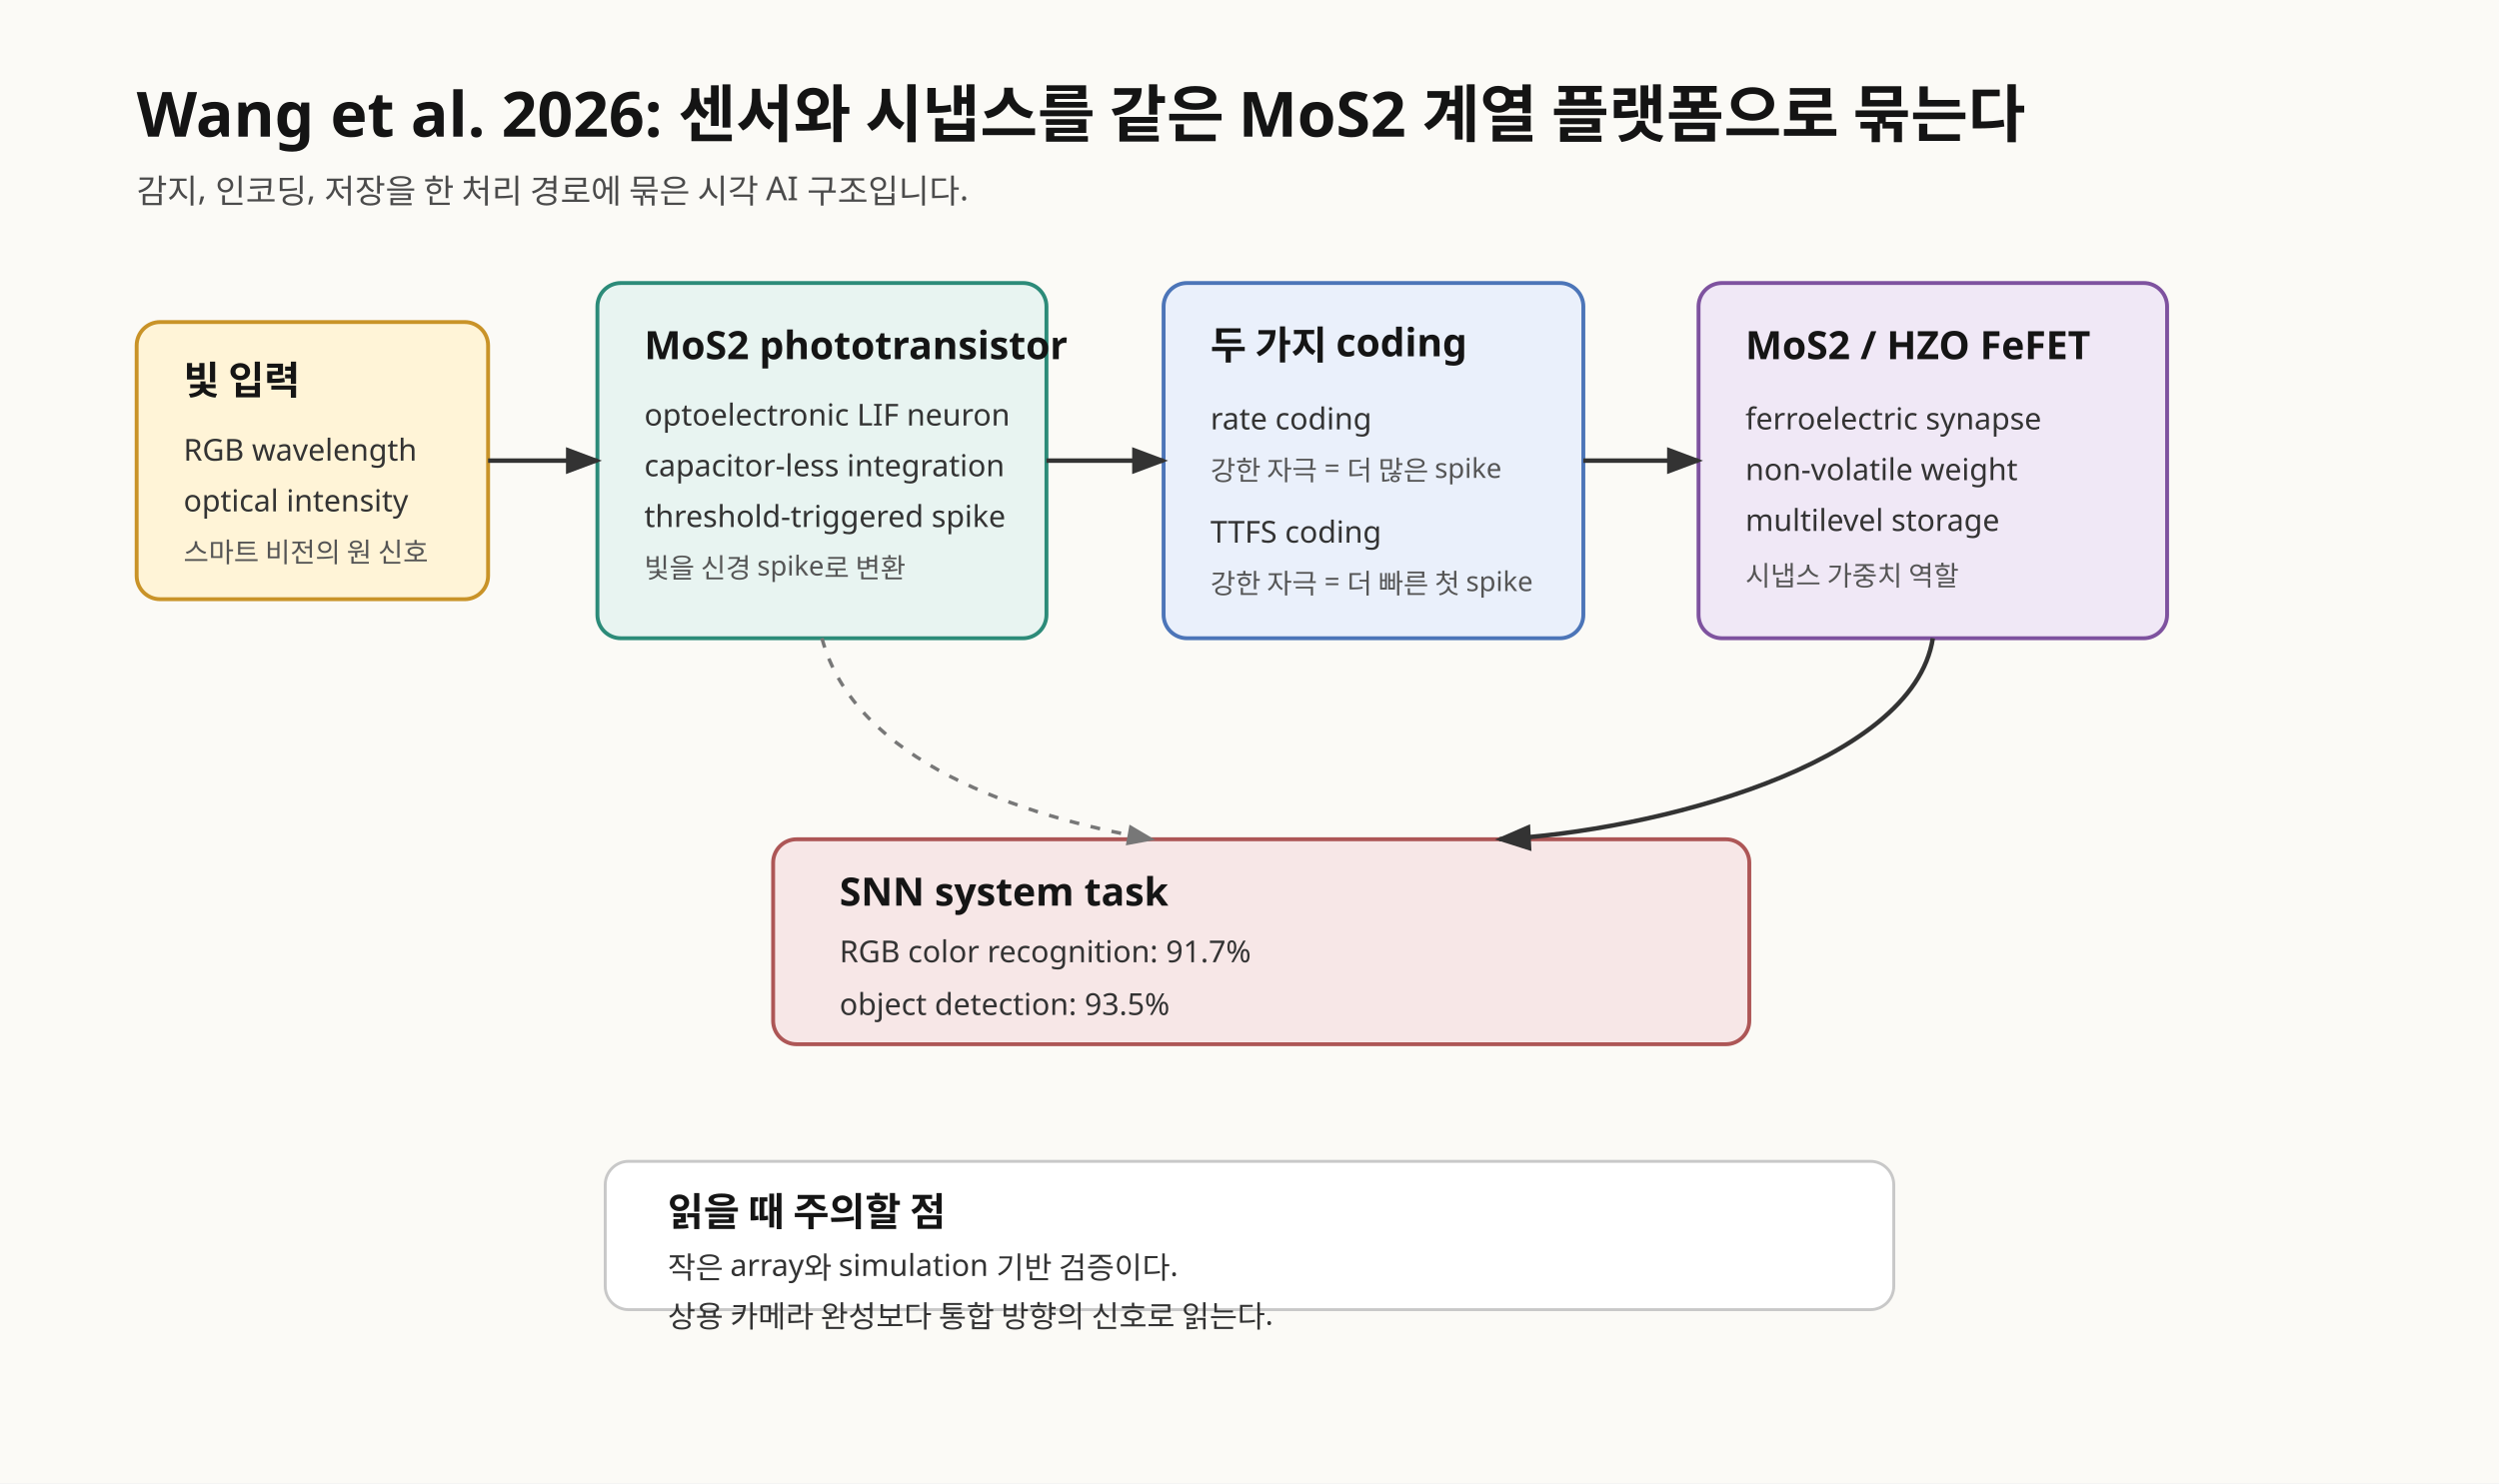
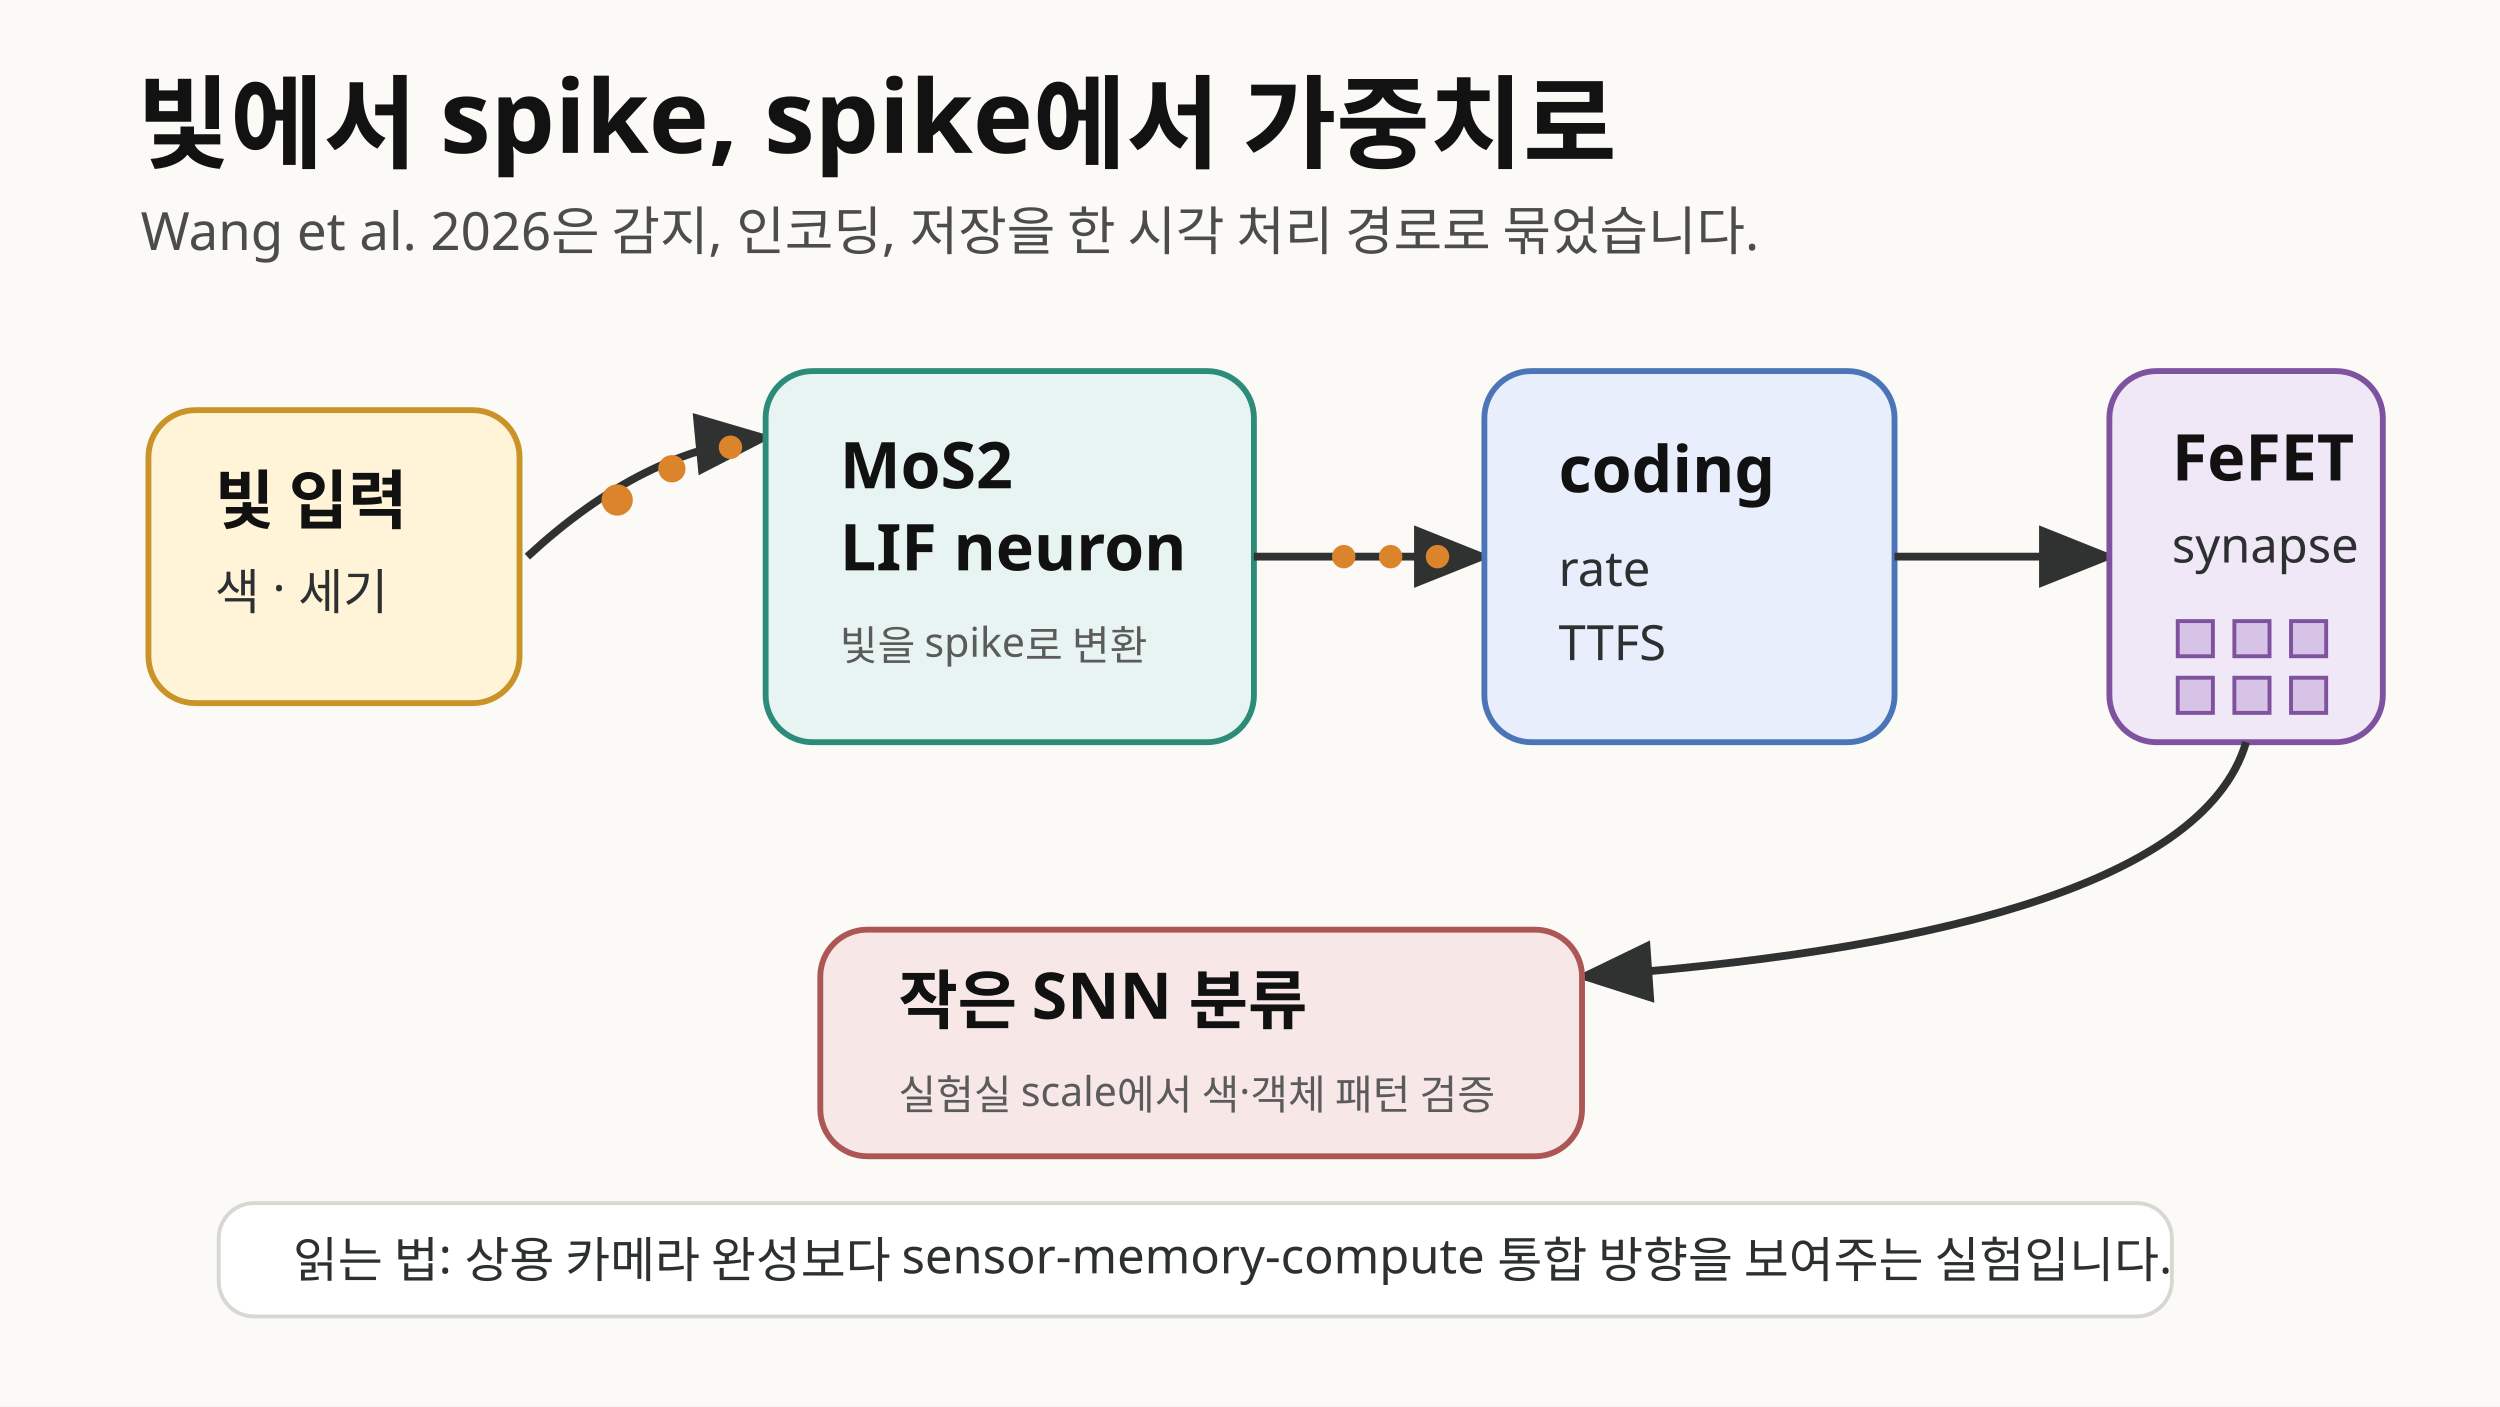
- <svg xmlns="http://www.w3.org/2000/svg" width="1280" height="760" viewBox="0 0 1280 760" role="img" aria-labelledby="title desc">
+ <svg xmlns="http://www.w3.org/2000/svg" width="1280" height="720" viewBox="0 0 1280 720" role="img" aria-labelledby="title desc">
  <defs>
    <style>
      .bg { fill: #fbfaf6; }
-       .title { font: 700 32px "Segoe UI", "Malgun Gothic", sans-serif; fill: #141414; }
-       .subtitle { font: 400 17px "Segoe UI", "Malgun Gothic", sans-serif; fill: #4b4b4b; }
-       .label { font: 700 20px "Segoe UI", "Malgun Gothic", sans-serif; fill: #151515; }
-       .body { font: 400 15.5px "Segoe UI", "Malgun Gothic", sans-serif; fill: #333; }
-       .small { font: 400 14px "Segoe UI", "Malgun Gothic", sans-serif; fill: #555; }
-       .card { rx: 12; stroke-width: 2; }
+       .title { font: 800 52px "Segoe UI", "Malgun Gothic", sans-serif; fill: #121212; }
+       .subtitle { font: 400 27px "Segoe UI", "Malgun Gothic", sans-serif; fill: #4c4c4c; }
+       .card { stroke-width: 3; rx: 24; }
      .light { fill: #fff4d7; stroke: #c99328; }
      .neuron { fill: #e8f4f1; stroke: #2c8b79; }
-       .code { fill: #eaf0fb; stroke: #4c75b8; }
+       .code { fill: #e8eefb; stroke: #4c75b8; }
      .syn { fill: #f0e8f6; stroke: #7e529f; }
      .task { fill: #f7e7e7; stroke: #ad5656; }
-       .warn { fill: #fff; stroke: #c8c8c8; stroke-width: 1.5; rx: 12; }
-       .arrow { stroke: #333; stroke-width: 2.3; fill: none; marker-end: url(#arrow); }
-       .dash { stroke: #777; stroke-width: 1.8; fill: none; stroke-dasharray: 5 6; marker-end: url(#arrowSoft); }
+       .h { font: 800 33px "Segoe UI", "Malgun Gothic", sans-serif; fill: #111; }
+       .b { font: 500 25px "Segoe UI", "Malgun Gothic", sans-serif; fill: #2d3030; }
+       .s { font: 500 21px "Segoe UI", "Malgun Gothic", sans-serif; fill: #5b5b5b; }
+       .note { fill: #fff; stroke: #d7d8d1; stroke-width: 2; rx: 18; }
+       .arrow { stroke: #303231; stroke-width: 4; fill: none; marker-end: url(#arrow); }
+       .spike { fill: #dc842c; }
+       .grid { fill: #d6c3e6; stroke: #7e529f; stroke-width: 2; }
    </style>
-     <marker id="arrow" markerWidth="10" markerHeight="10" refX="7" refY="3" orient="auto" markerUnits="strokeWidth">
-       <path d="M0,0 L0,6 L8,3 z" fill="#333" />
-     </marker>
-     <marker id="arrowSoft" markerWidth="10" markerHeight="10" refX="7" refY="3" orient="auto" markerUnits="strokeWidth">
-       <path d="M0,0 L0,6 L8,3 z" fill="#777" />
+     <marker id="arrow" markerWidth="12" markerHeight="12" refX="9" refY="4" orient="auto" markerUnits="strokeWidth">
+       <path d="M0,0 L0,8 L10,4 z" fill="#303231" />
    </marker>
  </defs>
-   <rect class="bg" width="1280" height="760" />
-   <text x="70" y="70" class="title">Wang et al. 2026: 센서와 시냅스를 같은 MoS2 계열 플랫폼으로 묶는다</text>
-   <text x="70" y="104" class="subtitle">감지, 인코딩, 저장을 한 처리 경로에 묶은 시각 AI 구조입니다.</text>
-   <rect x="70" y="165" width="180" height="142" class="card light" />
-   <text x="94" y="202" class="label">빛 입력</text>
-   <text x="94" y="236" class="body">RGB wavelength</text>
-   <text x="94" y="262" class="body">optical intensity</text>
-   <text x="94" y="288" class="small">스마트 비전의 원 신호</text>
-   <rect x="306" y="145" width="230" height="182" class="card neuron" />
-   <text x="330" y="184" class="label">MoS2 phototransistor</text>
-   <text x="330" y="218" class="body">optoelectronic LIF neuron</text>
-   <text x="330" y="244" class="body">capacitor-less integration</text>
-   <text x="330" y="270" class="body">threshold-triggered spike</text>
-   <text x="330" y="296" class="small">빛을 신경 spike로 변환</text>
-   <rect x="596" y="145" width="215" height="182" class="card code" />
-   <text x="620" y="184" class="label">두 가지 coding</text>
-   <text x="620" y="220" class="body">rate coding</text>
-   <text x="620" y="246" class="small">강한 자극 = 더 많은 spike</text>
-   <text x="620" y="278" class="body">TTFS coding</text>
-   <text x="620" y="304" class="small">강한 자극 = 더 빠른 첫 spike</text>
-   <rect x="870" y="145" width="240" height="182" class="card syn" />
-   <text x="894" y="184" class="label">MoS2 / HZO FeFET</text>
-   <text x="894" y="220" class="body">ferroelectric synapse</text>
-   <text x="894" y="246" class="body">non-volatile weight</text>
-   <text x="894" y="272" class="body">multilevel storage</text>
-   <text x="894" y="300" class="small">시냅스 가중치 역할</text>
-   <rect x="396" y="430" width="500" height="105" class="card task" />
-   <text x="430" y="464" class="label">SNN system task</text>
-   <text x="430" y="493" class="body">RGB color recognition: 91.7%</text>
-   <text x="430" y="520" class="body">object detection: 93.5%</text>
-   <rect x="310" y="595" width="660" height="76" class="warn" />
-   <text x="342" y="628" class="label">읽을 때 주의할 점</text>
-   <text x="342" y="655" class="body">작은 array와 simulation 기반 검증이다.</text>
-   <text x="342" y="680" class="body">상용 카메라 완성보다 통합 방향의 신호로 읽는다.</text>
-   <line x1="250" y1="236" x2="306" y2="236" class="arrow" />
-   <line x1="536" y1="236" x2="596" y2="236" class="arrow" />
-   <line x1="811" y1="236" x2="870" y2="236" class="arrow" />
-   <path d="M990 327 C980 392 846 426 768 430" class="arrow" />
-   <path d="M421 327 C438 390 522 418 590 430" class="dash" />
+   <rect class="bg" width="1280" height="720" />
+   <text x="70" y="82" class="title">빛에서 spike, spike에서 가중치로</text>
+   <text x="72" y="128" class="subtitle">Wang et al. 2026은 감지, 인코딩, 저장을 한 시각 처리 경로로 묶었습니다.</text>
+   <rect x="76" y="210" width="190" height="150" class="card light" />
+   <text x="110" y="268" class="h">빛 입력</text>
+   <text x="110" y="312" class="b">색 · 세기</text>
+   <path d="M270 285 C310 248 350 228 392 224" class="arrow" />
+   <circle cx="316" cy="256" r="8" class="spike" />
+   <circle cx="344" cy="240" r="7" class="spike" />
+   <circle cx="374" cy="229" r="6" class="spike" />
+   <rect x="392" y="190" width="250" height="190" class="card neuron" />
+   <text x="430" y="250" class="h">MoS2</text>
+   <text x="430" y="292" class="h">LIF neuron</text>
+   <text x="430" y="338" class="s">빛을 spike로 변환</text>
+   <path d="M642 285 C690 285 720 285 760 285" class="arrow" />
+   <circle cx="688" cy="285" r="6" class="spike" />
+   <circle cx="712" cy="285" r="6" class="spike" />
+   <circle cx="736" cy="285" r="6" class="spike" />
+   <rect x="760" y="190" width="210" height="190" class="card code" />
+   <text x="798" y="252" class="h">coding</text>
+   <text x="798" y="300" class="b">rate</text>
+   <text x="798" y="338" class="b">TTFS</text>
+   <path d="M970 285 C1015 285 1042 285 1080 285" class="arrow" />
+   <rect x="1080" y="190" width="140" height="190" class="card syn" />
+   <text x="1112" y="246" class="h">FeFET</text>
+   <text x="1112" y="288" class="b">synapse</text>
+   <rect x="1115" y="318" width="18" height="18" class="grid" />
+   <rect x="1144" y="318" width="18" height="18" class="grid" />
+   <rect x="1173" y="318" width="18" height="18" class="grid" />
+   <rect x="1115" y="347" width="18" height="18" class="grid" />
+   <rect x="1144" y="347" width="18" height="18" class="grid" />
+   <rect x="1173" y="347" width="18" height="18" class="grid" />
+   <path d="M1150 380 C1128 455 980 488 810 500" class="arrow" />
+   <rect x="420" y="476" width="390" height="116" class="card task" />
+   <text x="460" y="524" class="h">작은 SNN 분류</text>
+   <text x="460" y="568" class="s">실험실 scale에서 색·객체 패턴 검증</text>
+   <rect x="112" y="616" width="1000" height="58" class="note" />
+   <text x="150" y="654" class="b">읽는 법: 상용 카메라 완성보다 sensor-memory-compute 통합 방향을 보여주는 실험입니다.</text>
</svg>
